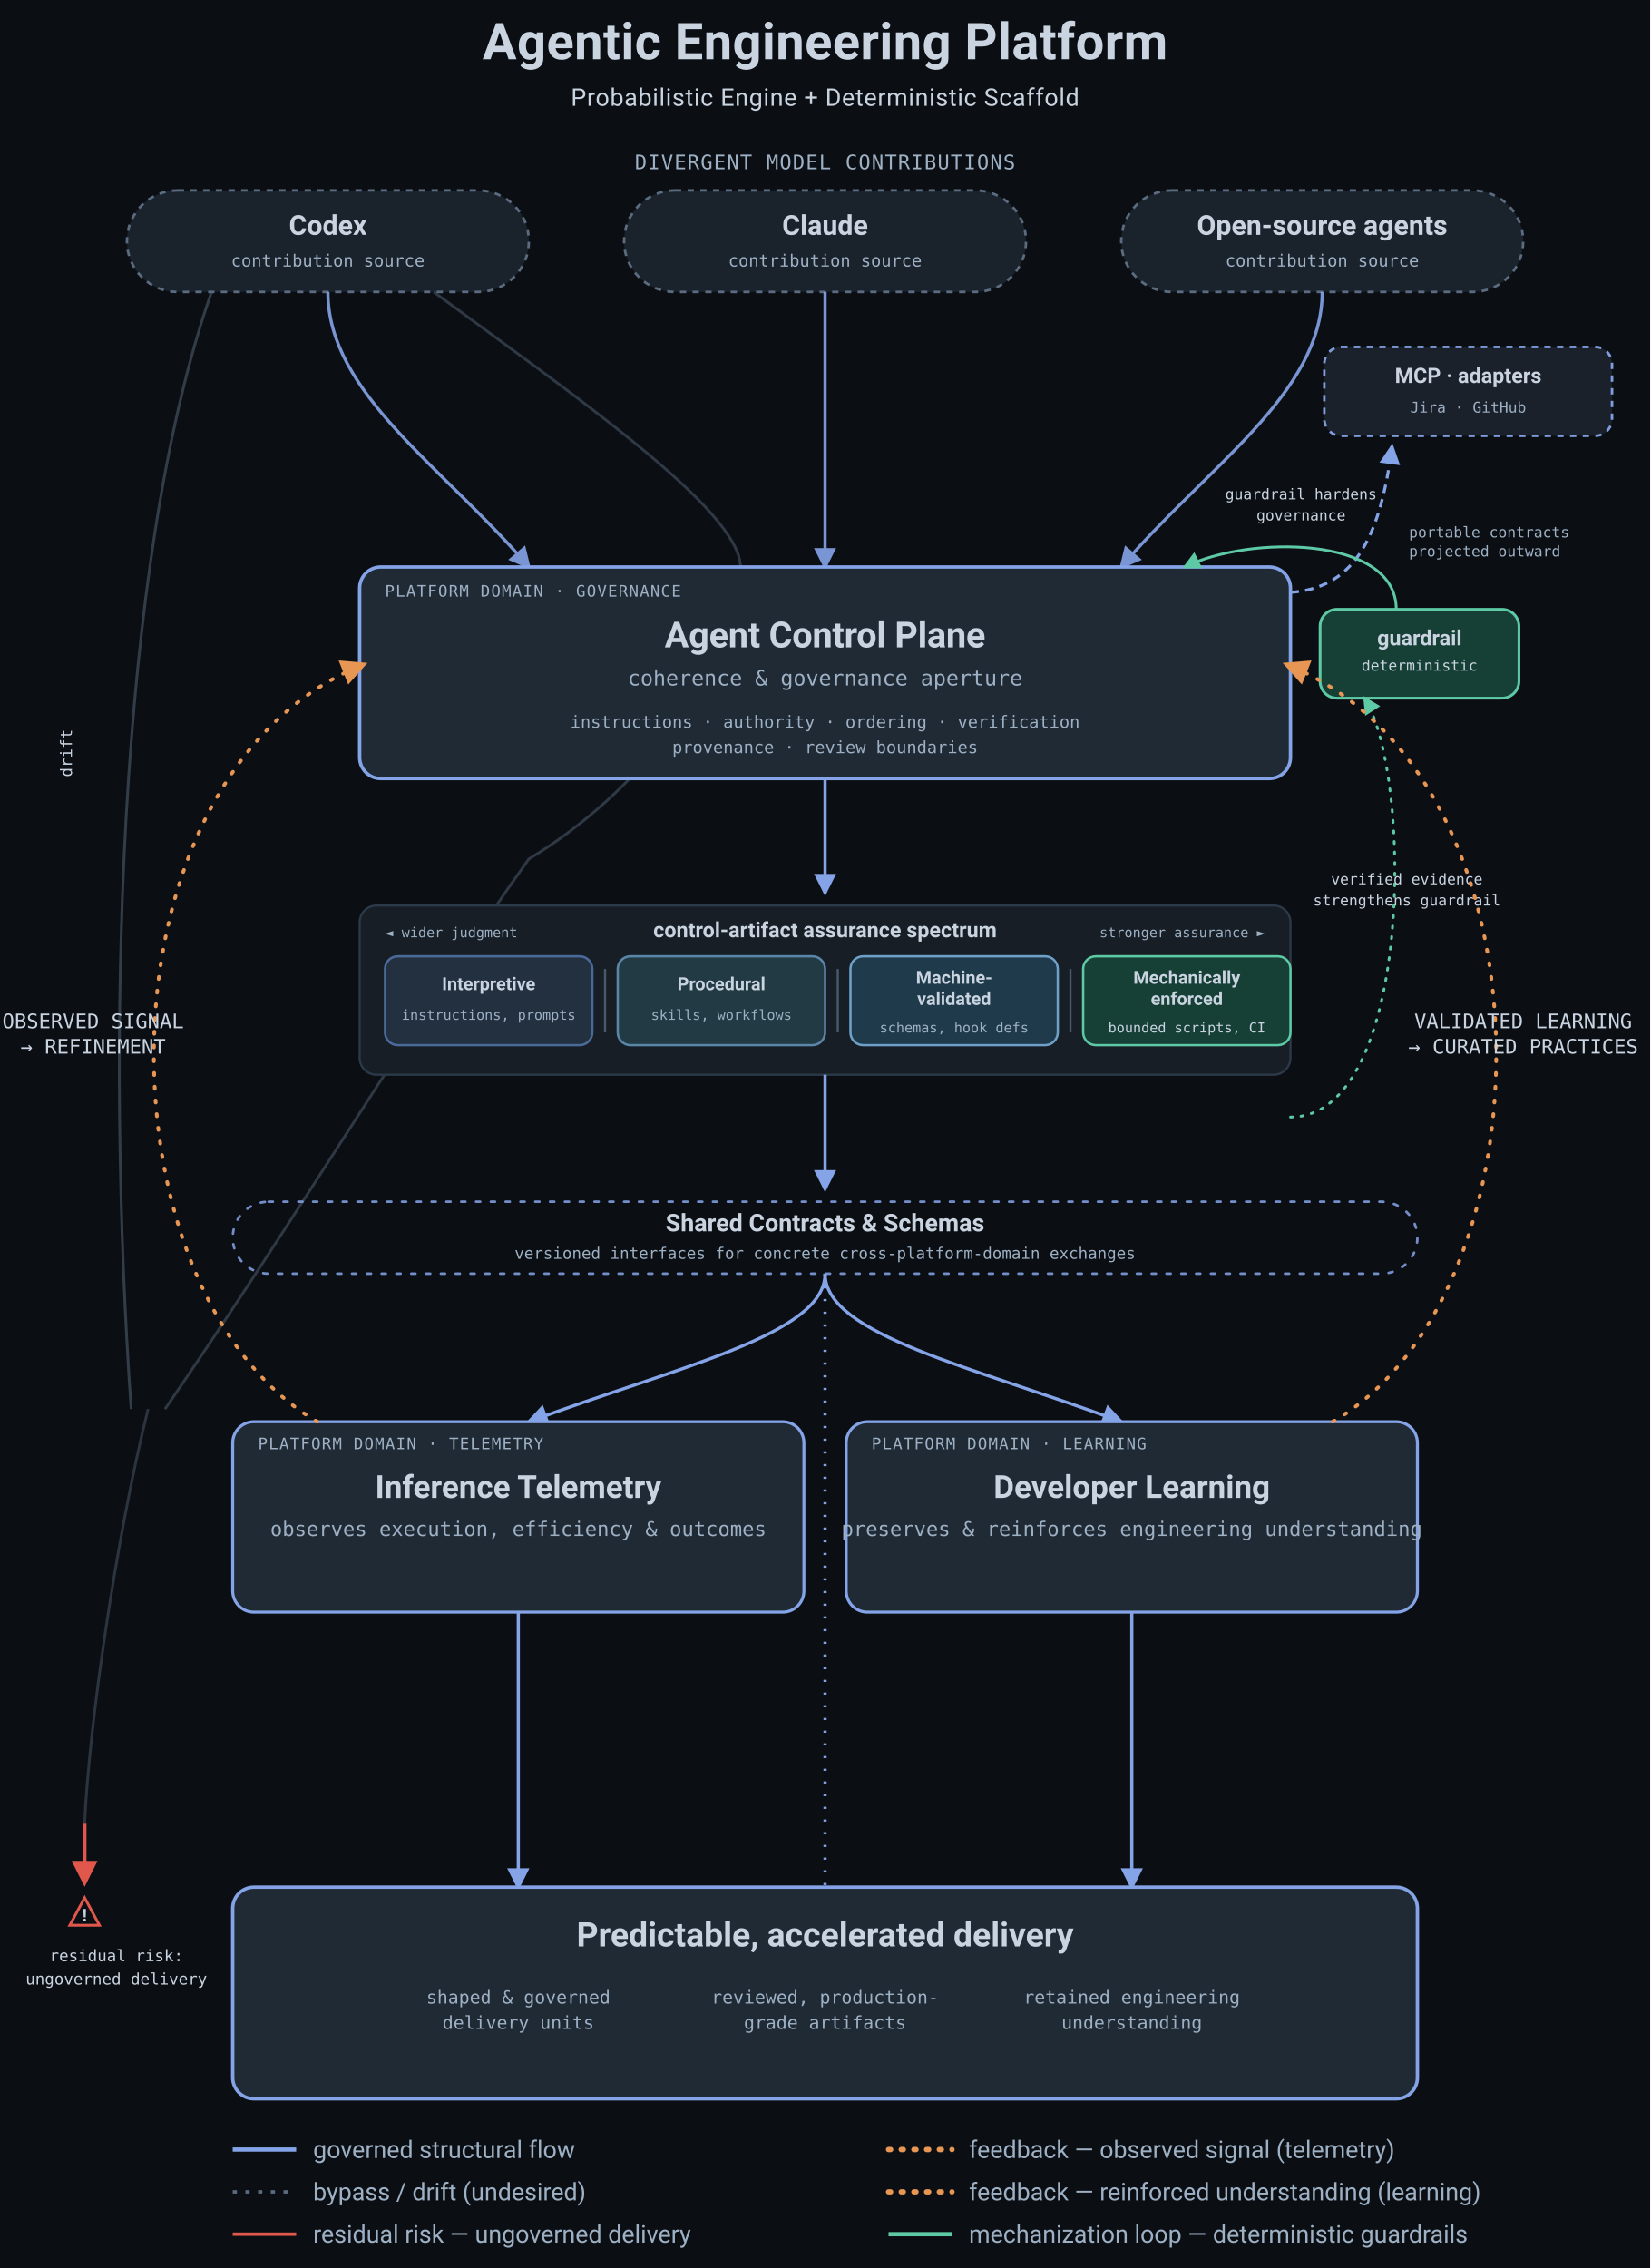
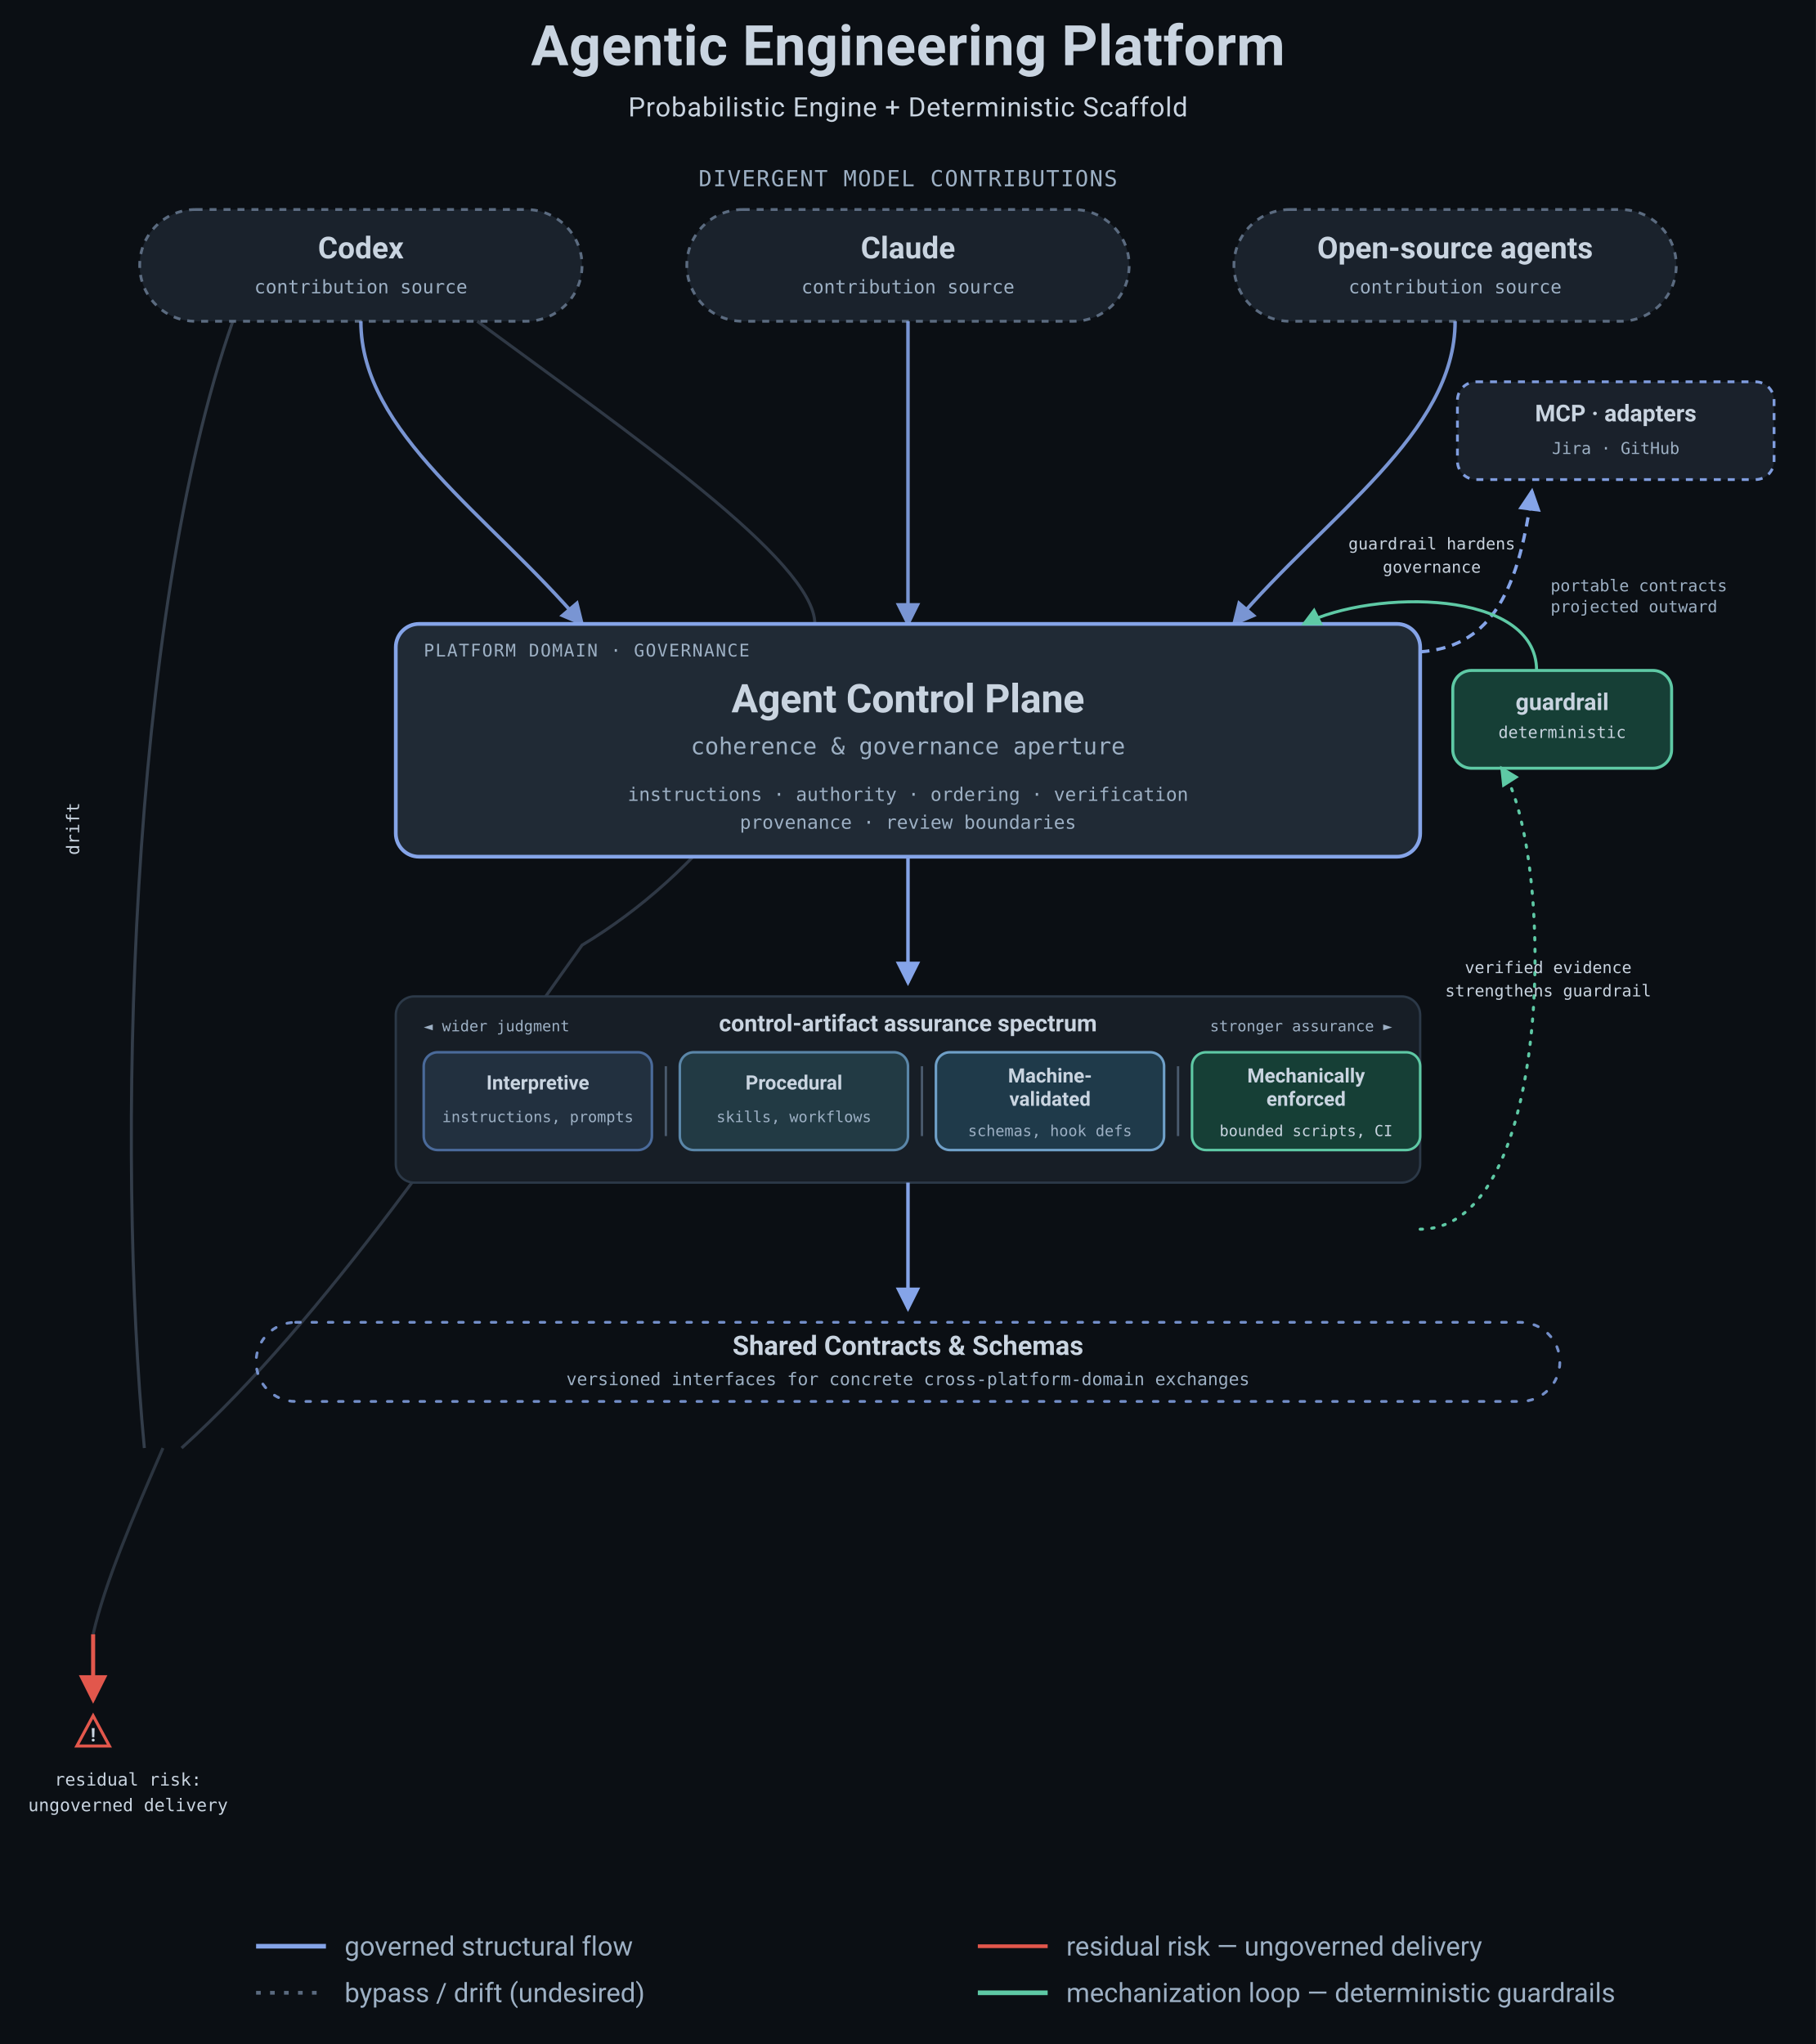
- <svg xmlns="http://www.w3.org/2000/svg" viewBox="0 -66 780 1072" role="img" aria-labelledby="title desc">
+ <svg xmlns="http://www.w3.org/2000/svg" viewBox="0 -66 780 878" role="img" aria-labelledby="title desc">
  <style>
    text { font-family: ui-sans-serif, -apple-system, "Segoe UI", Roboto, sans-serif; fill: #c9d4e0; }
    .mono { font-family: ui-monospace, "SF Mono", Menlo, Consolas, monospace; }
    .tag { font-family: ui-monospace, "SF Mono", Menlo, Consolas, monospace; fill: #9db0c4; letter-spacing: 0.5px; }
    .dim { fill: #9db0c4; }
  </style>
  <defs>
    <marker id="arrow-flow" viewBox="0 0 10 10" refX="8.5" refY="5" markerWidth="7" markerHeight="7" orient="auto-start-reverse">
      <path d="M0,0 L10,5 L0,10 z" fill="#85a4e8" />
    </marker>
    <marker id="arrow-feedback" viewBox="0 0 10 10" refX="8.5" refY="5" markerWidth="7" markerHeight="7" orient="auto-start-reverse">
      <path d="M0,0 L10,5 L0,10 z" fill="#e79654" />
    </marker>
    <marker id="arrow-guardrail" viewBox="0 0 10 10" refX="8.5" refY="5" markerWidth="6.5" markerHeight="6.5" orient="auto-start-reverse">
      <path d="M0,0 L10,5 L0,10 z" fill="#5ec9a5" />
    </marker>
    <marker id="arrow-bypass" viewBox="0 0 10 10" refX="8.5" refY="5" markerWidth="6" markerHeight="6" orient="auto-start-reverse">
      <path d="M0,0 L10,5 L0,10 z" fill="#5b6b80" />
    </marker>
    <marker id="arrow-warning" viewBox="0 0 10 10" refX="8.5" refY="5" markerWidth="7" markerHeight="7" orient="auto-start-reverse">
      <path d="M0,0 L10,5 L0,10 z" fill="#e2574c" />
    </marker>
  </defs>
-   <rect x="0" y="-66" width="780" height="1072" fill="#0b0f14" />
+   <rect x="0" y="-66" width="780" height="878" fill="#0b0f14" />
  <text x="390" y="-38" font-size="24" font-weight="700" text-anchor="middle" fill="#e8edf5" letter-spacing="0.2">Agentic Engineering Platform</text>
  <text x="390" y="-16" font-size="11.5" text-anchor="middle" fill="#9db0c4" letter-spacing="0.3">Probabilistic Engine + Deterministic Scaffold</text>
  <text x="390" y="14" class="tag" font-size="9.5" text-anchor="middle" letter-spacing="1.2">DIVERGENT MODEL CONTRIBUTIONS</text>
  <g>
    <rect x="60" y="24" width="190" height="48" rx="24" fill="#1a222c" stroke="#5b6b80" stroke-width="1.2" stroke-dasharray="3 3" />
    <text x="155" y="45" font-size="13" font-weight="650" text-anchor="middle">Codex</text>
    <text x="155" y="60" class="mono dim" font-size="8" text-anchor="middle">contribution source</text>
    <rect x="295" y="24" width="190" height="48" rx="24" fill="#1a222c" stroke="#5b6b80" stroke-width="1.2" stroke-dasharray="3 3" />
    <text x="390" y="45" font-size="13" font-weight="650" text-anchor="middle">Claude</text>
    <text x="390" y="60" class="mono dim" font-size="8" text-anchor="middle">contribution source</text>
    <rect x="530" y="24" width="190" height="48" rx="24" fill="#1a222c" stroke="#5b6b80" stroke-width="1.2" stroke-dasharray="3 3" />
    <text x="625" y="45" font-size="13" font-weight="650" text-anchor="middle">Open-source agents</text>
    <text x="625" y="60" class="mono dim" font-size="8" text-anchor="middle">contribution source</text>
  </g>
  <path fill="none" stroke="#85a4e8" stroke-width="1.5" opacity="0.9" marker-end="url(#arrow-flow)" d="M 155,72 C 155,120 210,155 250,202" />
  <path fill="none" stroke="#85a4e8" stroke-width="1.5" opacity="0.9" marker-end="url(#arrow-flow)" d="M 390,72 L 390,202" />
  <path fill="none" stroke="#85a4e8" stroke-width="1.5" opacity="0.9" marker-end="url(#arrow-flow)" d="M 625,72 C 625,120 570,155 530,202" />
-   <path fill="none" stroke="#5b6b80" stroke-width="1.3" opacity="0.5" d="M 100,72 C 55,200 50,430 62,600" />
+   <path fill="none" stroke="#5b6b80" stroke-width="1.3" opacity="0.5" d="M 100,72 C 55,200 50,430 62,556" />
  <text x="34" y="290" class="mono" font-size="7.5" fill="#8797ab" text-anchor="middle" transform="rotate(-90 34 290)">drift</text>
-   <path fill="none" stroke="#5b6b80" stroke-width="1.3" opacity="0.45" d="M 205,72 C 270,120 350,175 350,202 C 345,255 300,310 250,340 C 200,410 140,510 78,600" />
-   <path fill="none" stroke="#5b6b80" stroke-width="1.3" opacity="0.4" d="M 70,600 C 55,660 42,750 40,796" />
-   <path fill="none" stroke="#e2574c" stroke-width="1.75" marker-end="url(#arrow-warning)" d="M 40,796 L 40,824" />
-   <polygon points="40,831 33,844 47,844" fill="none" stroke="#e2574c" stroke-width="1.3" />
-   <text x="40" y="842" font-size="8" fill="#e2574c" text-anchor="middle" font-weight="700">!</text>
-   <text x="55" y="861" class="mono" font-size="7.5" fill="#e2574c" text-anchor="middle">residual risk:</text>
-   <text x="55" y="872" class="mono" font-size="7.5" fill="#e2574c" text-anchor="middle">ungoverned delivery</text>
+   <path fill="none" stroke="#5b6b80" stroke-width="1.3" opacity="0.45" d="M 205,72 C 270,120 350,175 350,202 C 345,255 300,310 250,340 C 200,410 140,500 78,556" />
+   <path fill="none" stroke="#5b6b80" stroke-width="1.3" opacity="0.4" d="M 70,556 C 57,586 45,614 40,636" />
+   <path fill="none" stroke="#e2574c" stroke-width="1.75" marker-end="url(#arrow-warning)" d="M 40,636 L 40,664" />
+   <polygon points="40,671 33,684 47,684" fill="none" stroke="#e2574c" stroke-width="1.3" />
+   <text x="40" y="682" font-size="8" fill="#e2574c" text-anchor="middle" font-weight="700">!</text>
+   <text x="55" y="701" class="mono" font-size="7.5" fill="#e2574c" text-anchor="middle">residual risk:</text>
+   <text x="55" y="712" class="mono" font-size="7.5" fill="#e2574c" text-anchor="middle">ungoverned delivery</text>
  <rect x="170" y="202" width="440" height="100" rx="10" fill="#202a35" stroke="#85a4e8" stroke-width="1.6" />
  <text x="182" y="216" class="tag" font-size="7.5" letter-spacing="0.6">PLATFORM DOMAIN · GOVERNANCE</text>
  <text x="390" y="240" font-size="17" font-weight="650" text-anchor="middle" letter-spacing="-0.1">Agent Control Plane</text>
  <text x="390" y="258" class="mono dim" font-size="10" text-anchor="middle">coherence &amp; governance aperture</text>
  <text x="390" y="278" class="mono dim" font-size="8" text-anchor="middle">instructions · authority · ordering · verification</text>
  <text x="390" y="290" class="mono dim" font-size="8" text-anchor="middle">provenance · review boundaries</text>
  <path fill="none" stroke="#85a4e8" stroke-width="1.5" marker-end="url(#arrow-flow)" d="M 390,302 L 390,356" />
  <rect x="626" y="98" width="136" height="42" rx="8" fill="#1a222c" stroke="#85a4e8" stroke-width="1.2" stroke-dasharray="3 3" opacity="0.95" />
  <text x="694" y="115" font-size="10" font-weight="650" text-anchor="middle">MCP · adapters</text>
  <text x="694" y="129" class="mono dim" font-size="7" text-anchor="middle">Jira · GitHub</text>
  <path fill="none" stroke="#85a4e8" stroke-width="1.4" stroke-dasharray="4 3" marker-end="url(#arrow-flow)" d="M 610,214 C 638,212 652,192 658,145" />
  <text x="666" y="188" class="mono dim" font-size="7" text-anchor="start">portable contracts</text>
  <text x="666" y="197" class="mono dim" font-size="7" text-anchor="start">projected outward</text>
  <rect x="624" y="222" width="94" height="42" rx="8" fill="#163f36" stroke="#5ec9a5" stroke-width="1.3" />
  <text x="671" y="239" font-size="10" font-weight="650" text-anchor="middle">guardrail</text>
  <text x="671" y="251" class="mono" font-size="7" fill="#8fd6bd" text-anchor="middle">deterministic</text>
  <path fill="none" stroke="#5ec9a5" stroke-width="1.3" marker-end="url(#arrow-guardrail)" d="M 660,222 C 660,187 590,187 560,202" />
  <text x="615" y="170" class="mono" font-size="7" fill="#5ec9a5" text-anchor="middle">guardrail hardens</text>
  <text x="615" y="180" class="mono" font-size="7" fill="#5ec9a5" text-anchor="middle">governance</text>
  <path fill="none" stroke="#5ec9a5" stroke-width="1.3" stroke-dasharray="1 4" stroke-linecap="round" marker-end="url(#arrow-guardrail)" d="M 610,462 C 668,462 668,300 645,264" />
  <text x="665" y="352" class="mono" font-size="7" fill="#5ec9a5" text-anchor="middle">verified evidence</text>
  <text x="665" y="362" class="mono" font-size="7" fill="#5ec9a5" text-anchor="middle">strengthens guardrail</text>
  <rect x="170" y="362" width="440" height="80" rx="8" fill="#171e26" stroke="#2c3948" />
  <text x="390" y="377" font-size="10" font-weight="650" text-anchor="middle" fill="#94a4b5">control-artifact assurance spectrum</text>
  <text x="182" y="377" class="mono dim" font-size="6.5" text-anchor="start">◄ wider judgment</text>
  <text x="598" y="377" class="mono dim" font-size="6.5" text-anchor="end">stronger assurance ►</text>
  <rect x="182" y="386" width="98" height="42" rx="6" fill="#22303f" stroke="#4a6a9a" stroke-width="1.1" />
  <text x="231" y="402" font-size="8.5" font-weight="650" text-anchor="middle">Interpretive</text>
  <text x="231" y="416" class="mono dim" font-size="6.5" text-anchor="middle">instructions, prompts</text>
  <line x1="286" y1="392" x2="286" y2="422" stroke="#4a5a6d" stroke-width="1" />
  <rect x="292" y="386" width="98" height="42" rx="6" fill="#223a44" stroke="#5a86a8" stroke-width="1.1" />
  <text x="341" y="402" font-size="8.5" font-weight="650" text-anchor="middle">Procedural</text>
  <text x="341" y="416" class="mono dim" font-size="6.5" text-anchor="middle">skills, workflows</text>
  <line x1="396" y1="392" x2="396" y2="422" stroke="#4a5a6d" stroke-width="1" />
  <rect x="402" y="386" width="98" height="42" rx="6" fill="#1f3a4a" stroke="#6fa0c8" stroke-width="1.1" />
  <text x="451" y="399" font-size="8.5" font-weight="650" text-anchor="middle">Machine-</text>
  <text x="451" y="409" font-size="8.5" font-weight="650" text-anchor="middle">validated</text>
  <text x="451" y="422" class="mono dim" font-size="6.5" text-anchor="middle">schemas, hook defs</text>
  <line x1="506" y1="392" x2="506" y2="422" stroke="#4a5a6d" stroke-width="1" />
  <rect x="512" y="386" width="98" height="42" rx="6" fill="#163f36" stroke="#5ec9a5" stroke-width="1.1" />
  <text x="561" y="399" font-size="8.5" font-weight="650" text-anchor="middle">Mechanically</text>
  <text x="561" y="409" font-size="8.5" font-weight="650" text-anchor="middle">enforced</text>
  <text x="561" y="422" class="mono" font-size="6.5" fill="#8fd6bd" text-anchor="middle">bounded scripts, CI</text>
  <path fill="none" stroke="#85a4e8" stroke-width="1.5" marker-end="url(#arrow-flow)" d="M 390,442 L 390,496" />
  <rect x="110" y="502" width="560" height="34" rx="17" fill="none" stroke="#85a4e8" stroke-width="1.2" stroke-dasharray="2 5" stroke-linecap="round" opacity="0.85" />
  <text x="390" y="516" font-size="11.5" font-weight="650" text-anchor="middle">Shared Contracts &amp; Schemas</text>
  <text x="390" y="529" class="mono dim" font-size="7.5" text-anchor="middle">versioned interfaces for concrete cross-platform-domain exchanges</text>
-   <path fill="none" stroke="#85a4e8" stroke-width="1.5" marker-end="url(#arrow-flow)" d="M 390,536 C 390,565 320,580 250,606" />
-   <path fill="none" stroke="#85a4e8" stroke-width="1.5" marker-end="url(#arrow-flow)" d="M 390,536 C 390,565 460,580 530,606" />
-   <rect x="110" y="606" width="270" height="90" rx="10" fill="#202a35" stroke="#85a4e8" stroke-width="1.4" />
-   <text x="122" y="619" class="tag" font-size="7.5" letter-spacing="0.6">PLATFORM DOMAIN · TELEMETRY</text>
-   <text x="245" y="642" font-size="15" font-weight="650" text-anchor="middle">Inference Telemetry</text>
-   <text x="245" y="660" class="mono dim" font-size="9.5" text-anchor="middle">observes execution, efficiency &amp; outcomes</text>
-   <rect x="400" y="606" width="270" height="90" rx="10" fill="#202a35" stroke="#85a4e8" stroke-width="1.4" />
-   <text x="412" y="619" class="tag" font-size="7.5" letter-spacing="0.6">PLATFORM DOMAIN · LEARNING</text>
-   <text x="535" y="642" font-size="15" font-weight="650" text-anchor="middle">Developer Learning</text>
-   <text x="535" y="660" class="mono dim" font-size="9.5" text-anchor="middle">preserves &amp; reinforces engineering understanding</text>
-   <path fill="none" stroke="#e79654" stroke-width="1.75" stroke-dasharray="1 5.5" stroke-linecap="round" marker-end="url(#arrow-feedback)" d="M 150,606 C 45,545 42,300 172,248" />
-   <text x="44" y="420" class="mono" font-size="9.5" fill="#e79654" text-anchor="middle">OBSERVED SIGNAL</text>
-   <text x="44" y="432" class="mono" font-size="9.5" fill="#e79654" text-anchor="middle">→ REFINEMENT</text>
-   <path fill="none" stroke="#e79654" stroke-width="1.75" stroke-dasharray="1 5.5" stroke-linecap="round" marker-end="url(#arrow-feedback)" d="M 630,606 C 735,545 738,300 608,248" />
-   <text x="720" y="420" class="mono" font-size="9.5" fill="#e79654" text-anchor="middle">VALIDATED LEARNING</text>
-   <text x="720" y="432" class="mono" font-size="9.5" fill="#e79654" text-anchor="middle">→ CURATED PRACTICES</text>
-   <path fill="none" stroke="#85a4e8" stroke-width="1.5" marker-end="url(#arrow-flow)" d="M 245,696 L 245,826" />
-   <path fill="none" stroke="#85a4e8" stroke-width="1.5" stroke-dasharray="1 5" d="M 390,536 L 390,826" />
-   <path fill="none" stroke="#85a4e8" stroke-width="1.5" marker-end="url(#arrow-flow)" d="M 535,696 L 535,826" />
-   <rect x="110" y="826" width="560" height="100" rx="10" fill="#202a35" stroke="#85a4e8" stroke-width="1.6" />
-   <text x="390" y="854" font-size="16" font-weight="650" text-anchor="middle">Predictable, accelerated delivery</text>
-   <text x="245" y="881" class="mono dim" font-size="8.5" text-anchor="middle">shaped &amp; governed</text>
-   <text x="245" y="893" class="mono dim" font-size="8.5" text-anchor="middle">delivery units</text>
-   <text x="390" y="881" class="mono dim" font-size="8.5" text-anchor="middle">reviewed, production-</text>
-   <text x="390" y="893" class="mono dim" font-size="8.5" text-anchor="middle">grade artifacts</text>
-   <text x="535" y="881" class="mono dim" font-size="8.5" text-anchor="middle">retained engineering</text>
-   <text x="535" y="893" class="mono dim" font-size="8.5" text-anchor="middle">understanding</text>
-   <line x1="110" y1="950" x2="140" y2="950" stroke="#85a4e8" stroke-width="2" />
-   <text x="148" y="954" font-size="11.5" class="dim">governed structural flow</text>
-   <line x1="110" y1="970" x2="140" y2="970" stroke="#5b6b80" stroke-width="1.6" stroke-dasharray="2 4" />
-   <text x="148" y="974" font-size="11.5" class="dim">bypass / drift (undesired)</text>
-   <line x1="110" y1="990" x2="140" y2="990" stroke="#e2574c" stroke-width="1.6" />
-   <text x="148" y="994" font-size="11.5" class="dim">residual risk — ungoverned delivery</text>
-   <line x1="420" y1="950" x2="450" y2="950" stroke="#e79654" stroke-width="2.5" stroke-dasharray="1 5" stroke-linecap="round" />
-   <text x="458" y="954" font-size="11.5" class="dim">feedback — observed signal (telemetry)</text>
-   <line x1="420" y1="970" x2="450" y2="970" stroke="#e79654" stroke-width="2.5" stroke-dasharray="1 5" stroke-linecap="round" />
-   <text x="458" y="974" font-size="11.5" class="dim">feedback — reinforced understanding (learning)</text>
-   <line x1="420" y1="990" x2="450" y2="990" stroke="#5ec9a5" stroke-width="2" />
-   <text x="458" y="994" font-size="11.5" class="dim">mechanization loop — deterministic guardrails</text>
+   <line x1="110" y1="770" x2="140" y2="770" stroke="#85a4e8" stroke-width="2" />
+   <text x="148" y="774" font-size="11.5" class="dim">governed structural flow</text>
+   <line x1="110" y1="790" x2="140" y2="790" stroke="#5b6b80" stroke-width="1.6" stroke-dasharray="2 4" />
+   <text x="148" y="794" font-size="11.5" class="dim">bypass / drift (undesired)</text>
+   <line x1="420" y1="770" x2="450" y2="770" stroke="#e2574c" stroke-width="1.6" />
+   <text x="458" y="774" font-size="11.5" class="dim">residual risk — ungoverned delivery</text>
+   <line x1="420" y1="790" x2="450" y2="790" stroke="#5ec9a5" stroke-width="2" />
+   <text x="458" y="794" font-size="11.5" class="dim">mechanization loop — deterministic guardrails</text>
</svg>
